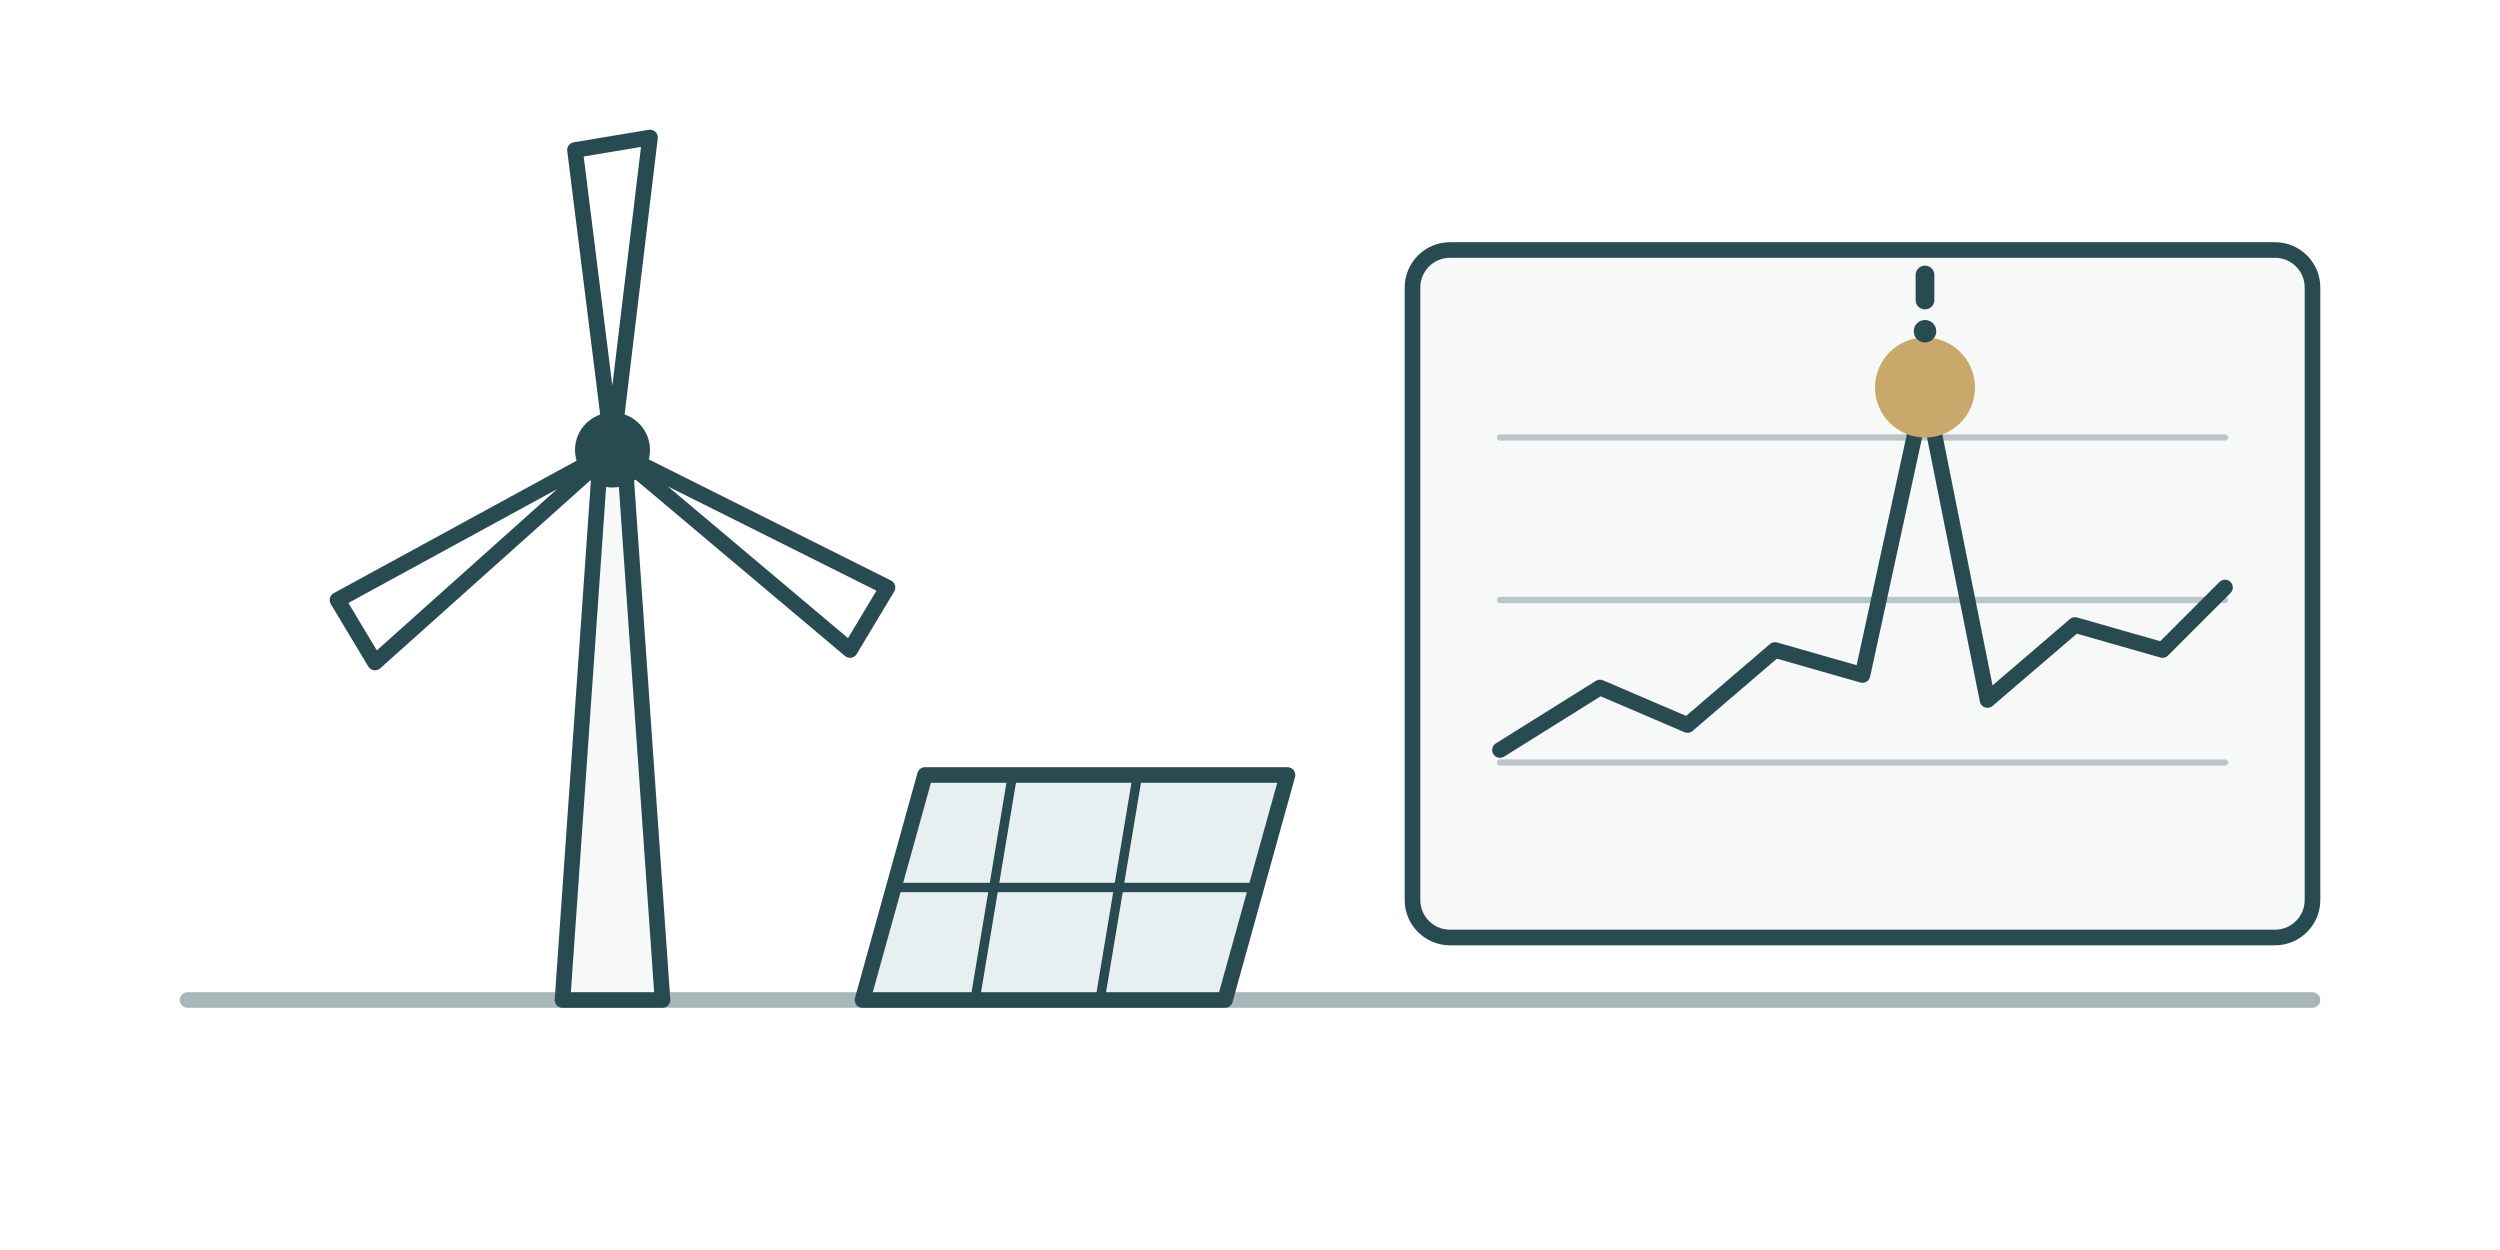
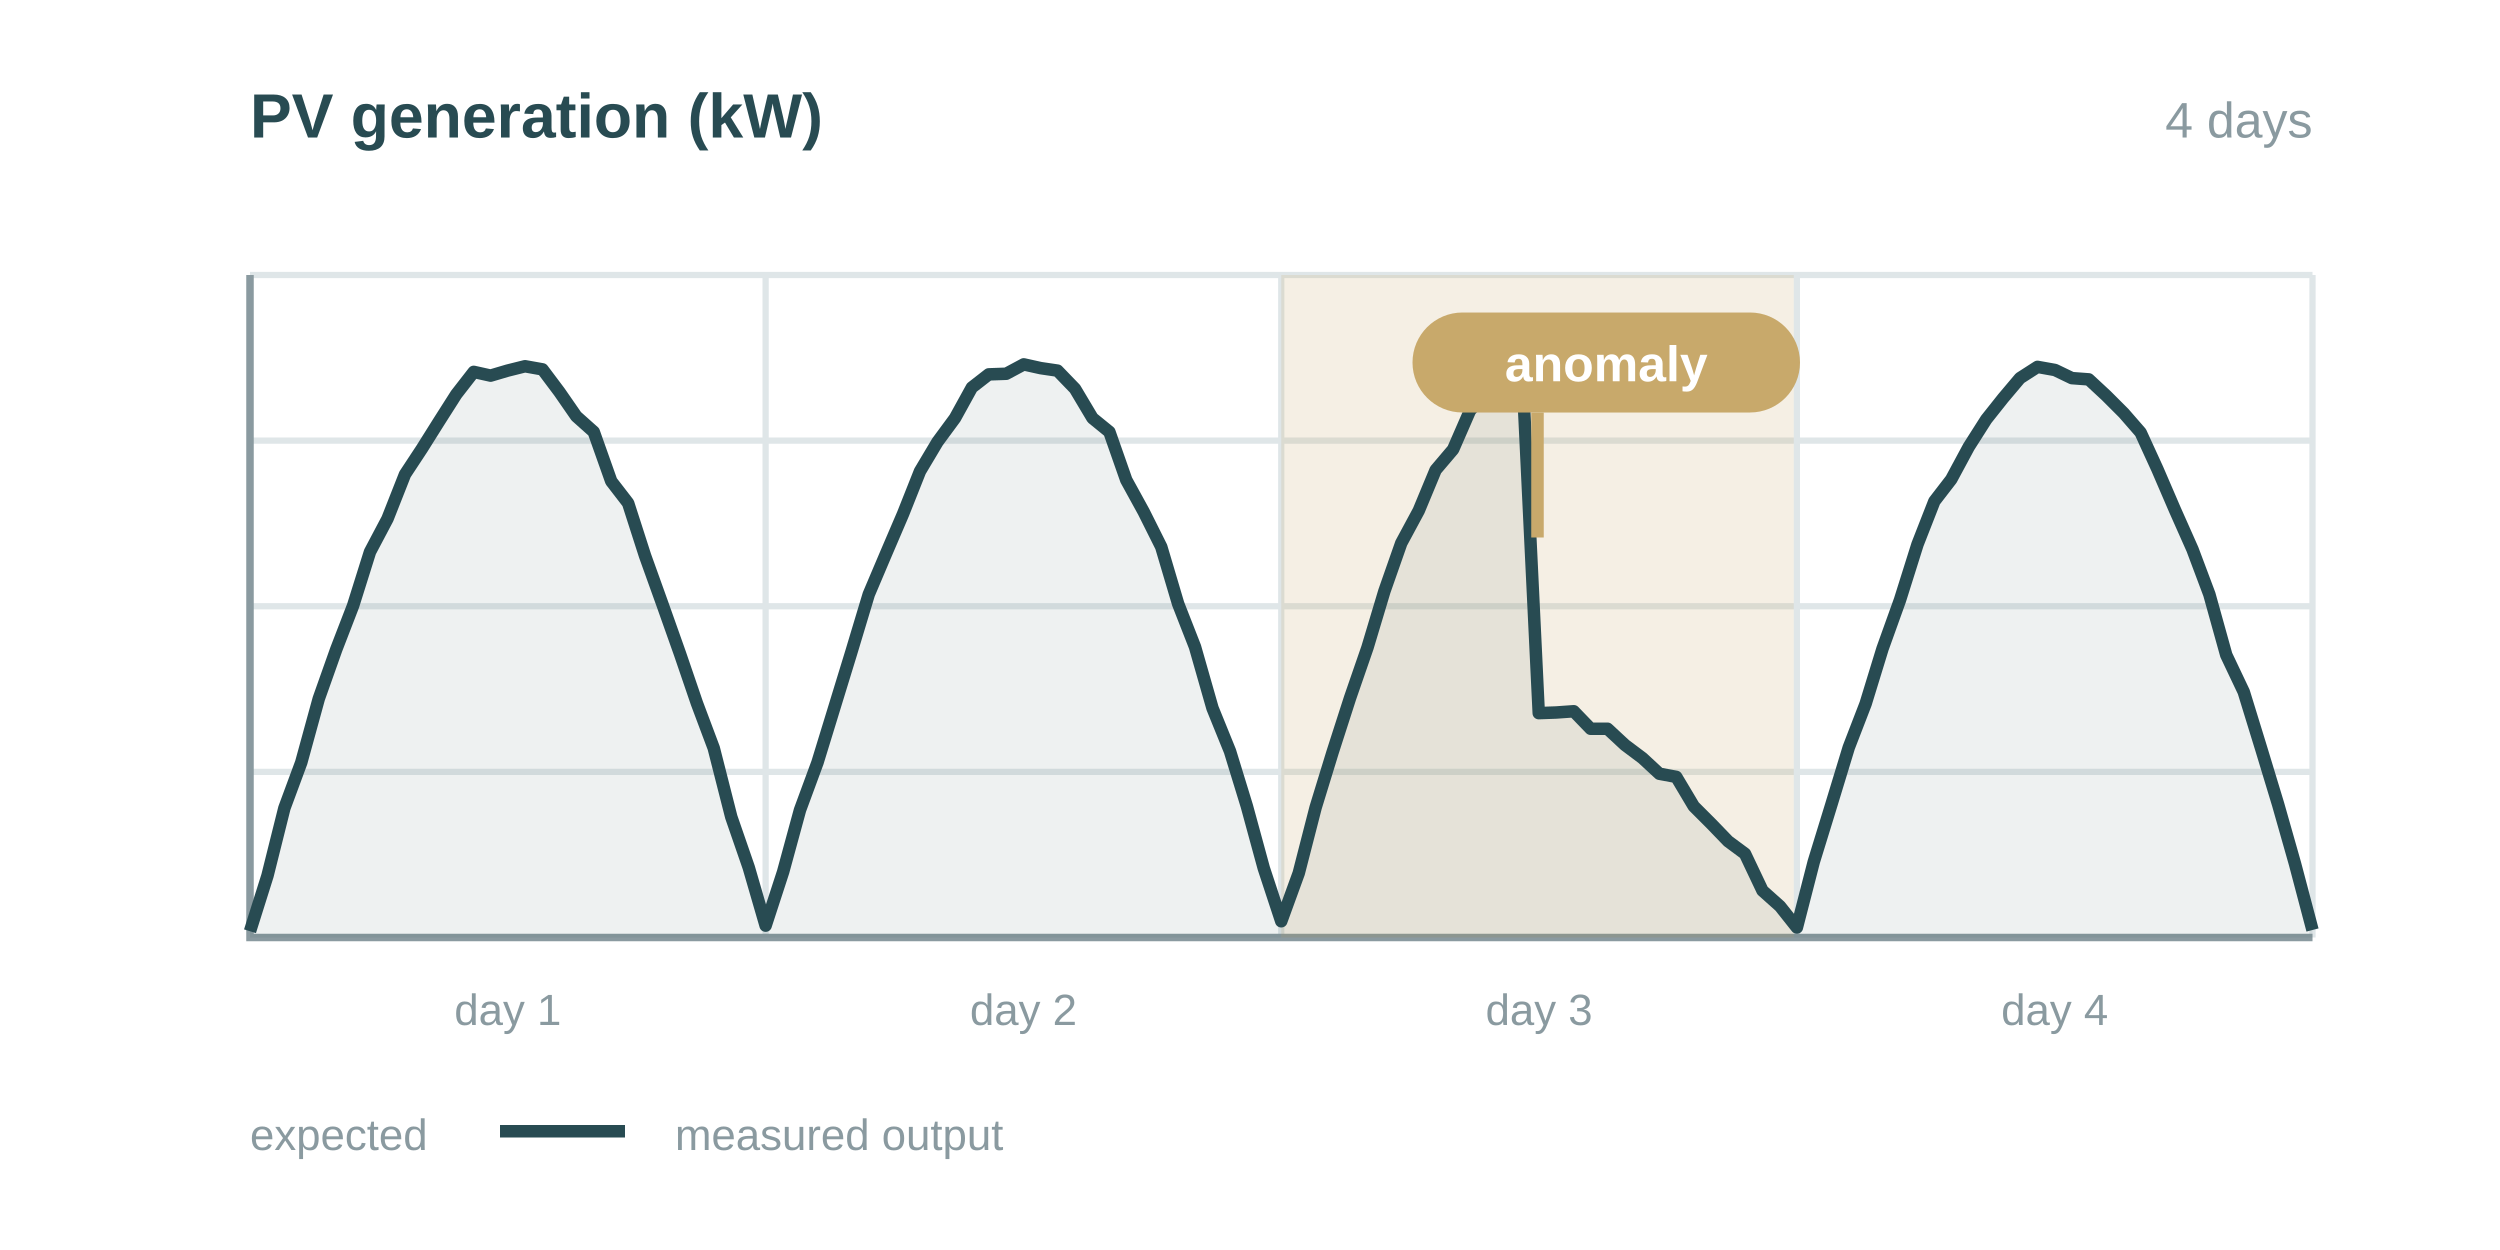
- <svg xmlns="http://www.w3.org/2000/svg" viewBox="0 0 400 200" font-family="Manrope, Arial, sans-serif" role="img" aria-label="Wind turbine and solar panel with an anomaly on a chart">
+ <svg xmlns="http://www.w3.org/2000/svg" viewBox="0 0 400 200" font-family="Manrope, Arial, sans-serif" role="img" aria-label="Solar generation time series with a flagged anomaly">
  <rect width="400" height="200" fill="#ffffff" />
-   <g fill="none" stroke="#284b52" stroke-width="2.5" stroke-linecap="round" stroke-linejoin="round">
-     <path d="M30 160 H370" opacity="0.4" />
-     <path d="M90 160 L96 74 H100 L106 160 Z" fill="#f7f9f9" />
-     <circle cx="98" cy="72" r="6" fill="#284b52" stroke="none" />
-     <path d="M98 72 L104 22 L92 24 Z M98 72 L142 94 L136 104 Z M98 72 L54 96 L60 106 Z" fill="#ffffff" />
-     <path d="M138 160 L148 124 H206 L196 160 Z" fill="#e8eff0" />
-     <path d="M143 142 H201 M162 124 L156 160 M182 124 L176 160" stroke-width="1.5" />
-     <rect x="226" y="40" width="144" height="110" rx="6" fill="#f7f9f9" />
-     <path d="M240 70 H356 M240 96 H356 M240 122 H356" stroke-width="1" opacity="0.3" />
-     <path d="M240 120 L256 110 L270 116 L284 104 L298 108 L308 62 L318 112 L332 100 L346 104 L356 94" />
-     <circle cx="308" cy="62" r="8" fill="#c8a96b" stroke="none" />
-     <path d="M308 44 V48" stroke-width="3" />
-     <circle cx="308" cy="53" r="1.8" fill="#284b52" stroke="none" />
-   </g>
+   <text x="40" y="22" font-size="10" font-weight="700" fill="#284b52" text-anchor="start">PV generation (kW)</text>
+   <text x="370" y="22" font-size="8" font-weight="500" fill="#8a9aa0" text-anchor="end">4 days</text>
+   <path d="M40 123.5 H370" stroke="#dfe6e8" stroke-width="1" />
+   <path d="M40 97.0 H370" stroke="#dfe6e8" stroke-width="1" />
+   <path d="M40 70.5 H370" stroke="#dfe6e8" stroke-width="1" />
+   <path d="M40 44.0 H370" stroke="#dfe6e8" stroke-width="1" />
+   <path d="M122.5 150 V44" stroke="#dfe6e8" stroke-width="1" />
+   <path d="M205.0 150 V44" stroke="#dfe6e8" stroke-width="1" />
+   <path d="M287.5 150 V44" stroke="#dfe6e8" stroke-width="1" />
+   <path d="M370.0 150 V44" stroke="#dfe6e8" stroke-width="1" />
+   <path d="M40 44 V150 H370" fill="none" stroke="#8a9aa0" stroke-width="1.2" />
+   <rect x="205" y="44" width="82" height="106" fill="#c8a96b" opacity="0.18" />
+   <path d="M40.0 149.0 L42.8 140.1 L45.5 129.3 L48.2 122.0 L51.0 111.8 L53.8 103.9 L56.5 96.9 L59.2 88.3 L62.0 83.0 L64.8 75.9 L67.5 71.8 L70.2 67.5 L73.0 63.1 L75.8 59.5 L78.5 60.1 L81.2 59.3 L84.0 58.6 L86.8 59.1 L89.5 62.7 L92.2 66.6 L95.0 69.1 L97.8 77.0 L100.5 80.5 L103.2 88.9 L106.0 96.7 L108.8 104.6 L111.5 112.5 L114.2 119.7 L117.0 130.7 L119.8 138.8 L122.5 148.1 L125.3 139.5 L128.0 129.6 L130.8 122.0 L133.5 113.2 L136.2 104.4 L139.0 95.1 L141.8 88.5 L144.5 82.2 L147.2 75.4 L150.0 70.7 L152.8 66.9 L155.5 62.0 L158.2 59.9 L161.0 59.8 L163.8 58.3 L166.5 58.9 L169.2 59.3 L172.0 62.2 L174.8 66.9 L177.5 69.1 L180.2 76.8 L183.0 81.9 L185.8 87.5 L188.5 96.6 L191.2 103.5 L194.0 113.3 L196.8 120.2 L199.5 129.0 L202.2 138.9 L205.0 147.4 L207.8 139.7 L210.5 129.2 L213.2 120.4 L216.0 111.7 L218.8 103.6 L221.5 94.6 L224.2 86.9 L227.0 81.7 L229.7 75.2 L232.5 71.9 L235.2 65.7 L238.0 62.5 L240.7 59.0 L243.5 58.0 L246.2 114.1 L249.0 114.0 L251.8 113.8 L254.5 116.6 L257.2 116.6 L260.0 119.2 L262.8 121.3 L265.5 123.8 L268.2 124.3 L271.0 129.0 L273.8 131.8 L276.5 134.6 L279.2 136.6 L282.0 142.5 L284.8 145.0 L287.5 148.4 L290.2 137.9 L293.0 128.8 L295.8 119.6 L298.5 112.6 L301.2 103.8 L304.0 96.0 L306.8 87.1 L309.5 80.2 L312.2 76.7 L315.0 71.5 L317.8 67.1 L320.5 63.7 L323.2 60.5 L326.0 58.7 L328.8 59.2 L331.5 60.5 L334.2 60.7 L337.0 63.3 L339.8 66.1 L342.5 69.2 L345.2 75.1 L348.0 81.6 L350.8 87.9 L353.5 95.1 L356.2 104.8 L359.0 110.7 L361.8 119.8 L364.5 128.7 L367.2 138.2 L370.0 148.8 L370 150 L40 150 Z" fill="#284b52" opacity="0.08" />
+   <polyline points="40.0,149.0 42.8,140.1 45.5,129.3 48.2,122.0 51.0,111.8 53.8,103.9 56.5,96.9 59.2,88.3 62.0,83.0 64.8,75.9 67.5,71.8 70.2,67.5 73.0,63.1 75.8,59.5 78.5,60.1 81.2,59.3 84.0,58.6 86.8,59.1 89.5,62.7 92.2,66.6 95.0,69.1 97.8,77.0 100.5,80.5 103.2,88.9 106.0,96.7 108.8,104.6 111.5,112.5 114.2,119.7 117.0,130.7 119.8,138.8 122.5,148.1 125.3,139.5 128.0,129.6 130.8,122.0 133.5,113.2 136.2,104.4 139.0,95.1 141.8,88.5 144.5,82.2 147.2,75.4 150.0,70.7 152.8,66.9 155.5,62.0 158.2,59.9 161.0,59.8 163.8,58.3 166.5,58.9 169.2,59.3 172.0,62.2 174.8,66.9 177.5,69.1 180.2,76.8 183.0,81.9 185.8,87.5 188.5,96.6 191.2,103.5 194.0,113.3 196.8,120.2 199.5,129.0 202.2,138.9 205.0,147.4 207.8,139.7 210.5,129.2 213.2,120.4 216.0,111.7 218.8,103.6 221.5,94.6 224.2,86.9 227.0,81.7 229.7,75.2 232.5,71.9 235.2,65.7 238.0,62.5 240.7,59.0 243.5,58.0 246.2,114.1 249.0,114.0 251.8,113.8 254.5,116.6 257.2,116.6 260.0,119.2 262.8,121.3 265.5,123.8 268.2,124.3 271.0,129.0 273.8,131.8 276.5,134.6 279.2,136.6 282.0,142.5 284.8,145.0 287.5,148.4 290.2,137.9 293.0,128.8 295.8,119.6 298.5,112.6 301.2,103.8 304.0,96.0 306.8,87.1 309.5,80.2 312.2,76.7 315.0,71.5 317.8,67.1 320.5,63.7 323.2,60.5 326.0,58.7 328.8,59.2 331.5,60.5 334.2,60.7 337.0,63.3 339.8,66.1 342.5,69.2 345.2,75.1 348.0,81.6 350.8,87.9 353.5,95.1 356.2,104.8 359.0,110.7 361.8,119.8 364.5,128.7 367.2,138.2 370.0,148.8" fill="none" stroke="#284b52" stroke-width="2" stroke-linejoin="round" />
+   <text x="81.25" y="164" font-size="7" font-weight="500" fill="#8a9aa0" text-anchor="middle">day 1</text>
+   <text x="163.75" y="164" font-size="7" font-weight="500" fill="#8a9aa0" text-anchor="middle">day 2</text>
+   <text x="246.25" y="164" font-size="7" font-weight="500" fill="#8a9aa0" text-anchor="middle">day 3</text>
+   <text x="328.75" y="164" font-size="7" font-weight="500" fill="#8a9aa0" text-anchor="middle">day 4</text>
+   <rect x="226" y="50" width="62" height="16" rx="8" fill="#c8a96b" />
+   <text x="257" y="61" font-size="8" font-weight="700" fill="#ffffff" text-anchor="middle">anomaly</text>
+   <path d="M246 66 V86" stroke="#c8a96b" stroke-width="2" />
+   <text x="40" y="184" font-size="7" font-weight="500" fill="#8a9aa0" text-anchor="start">expected</text>
+   <path d="M80 181 H100" stroke="#284b52" stroke-width="2" />
+   <text x="108" y="184" font-size="7" font-weight="500" fill="#8a9aa0" text-anchor="start">measured output</text>
</svg>
